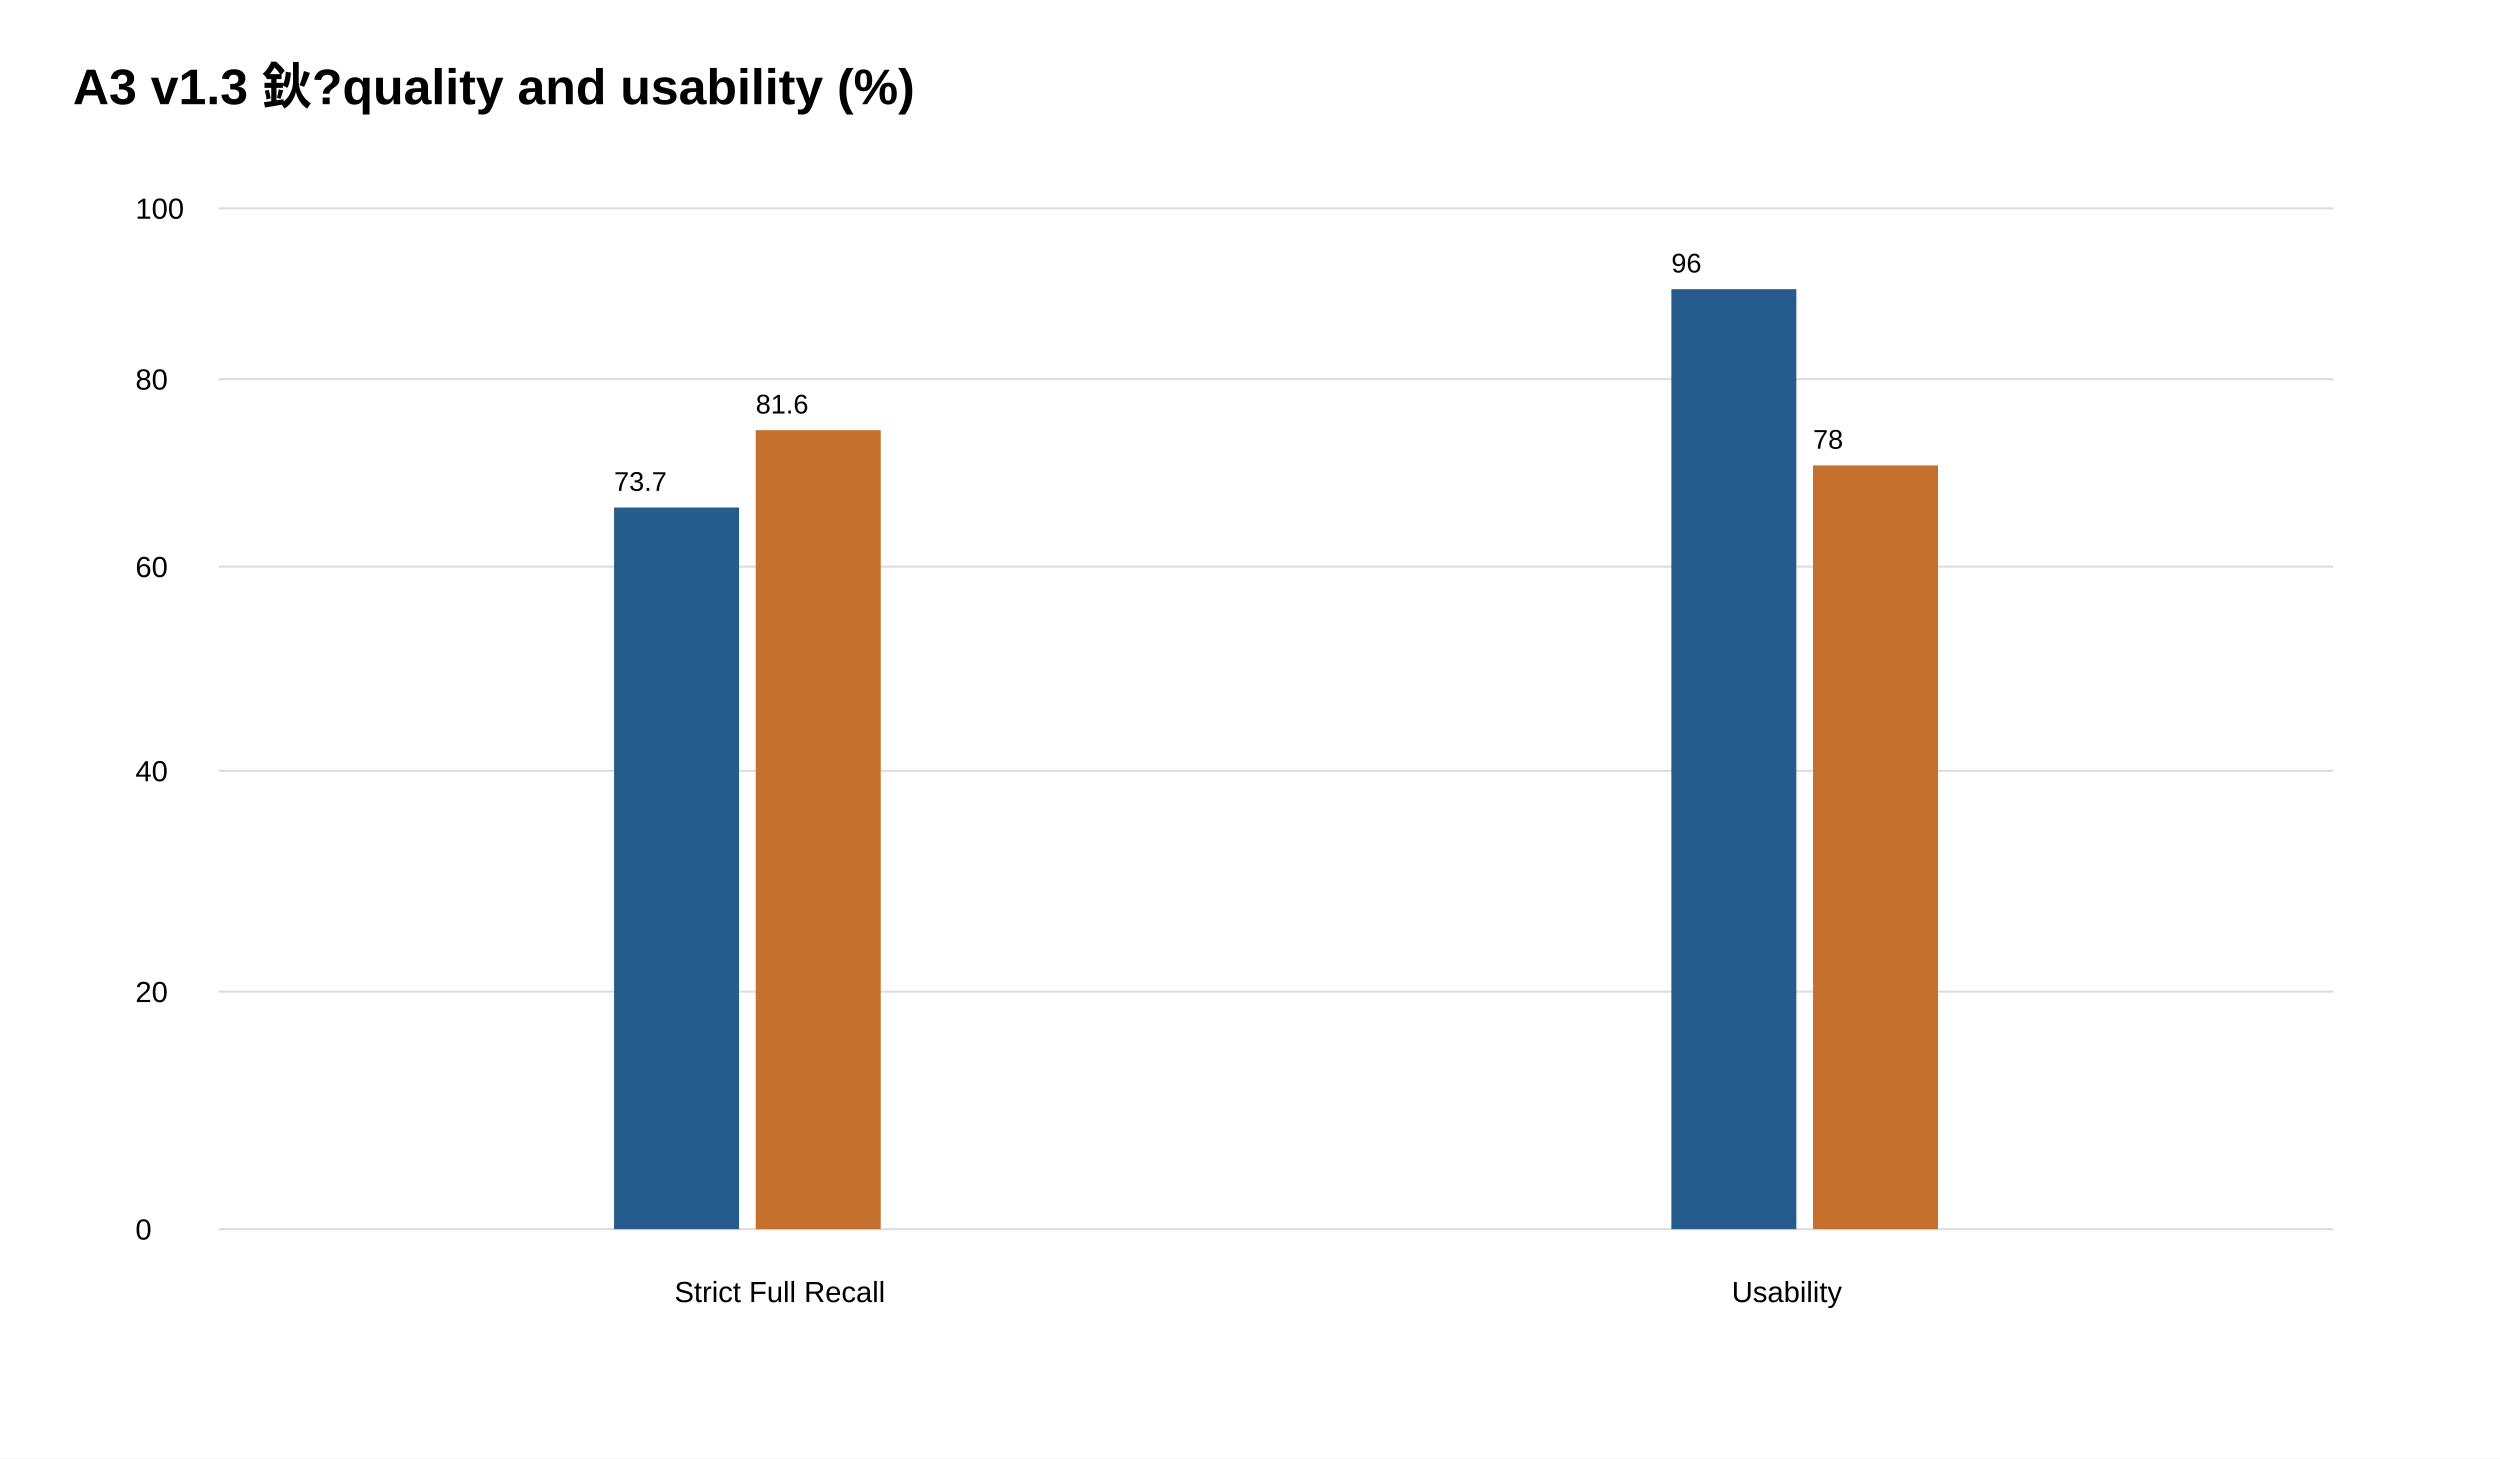
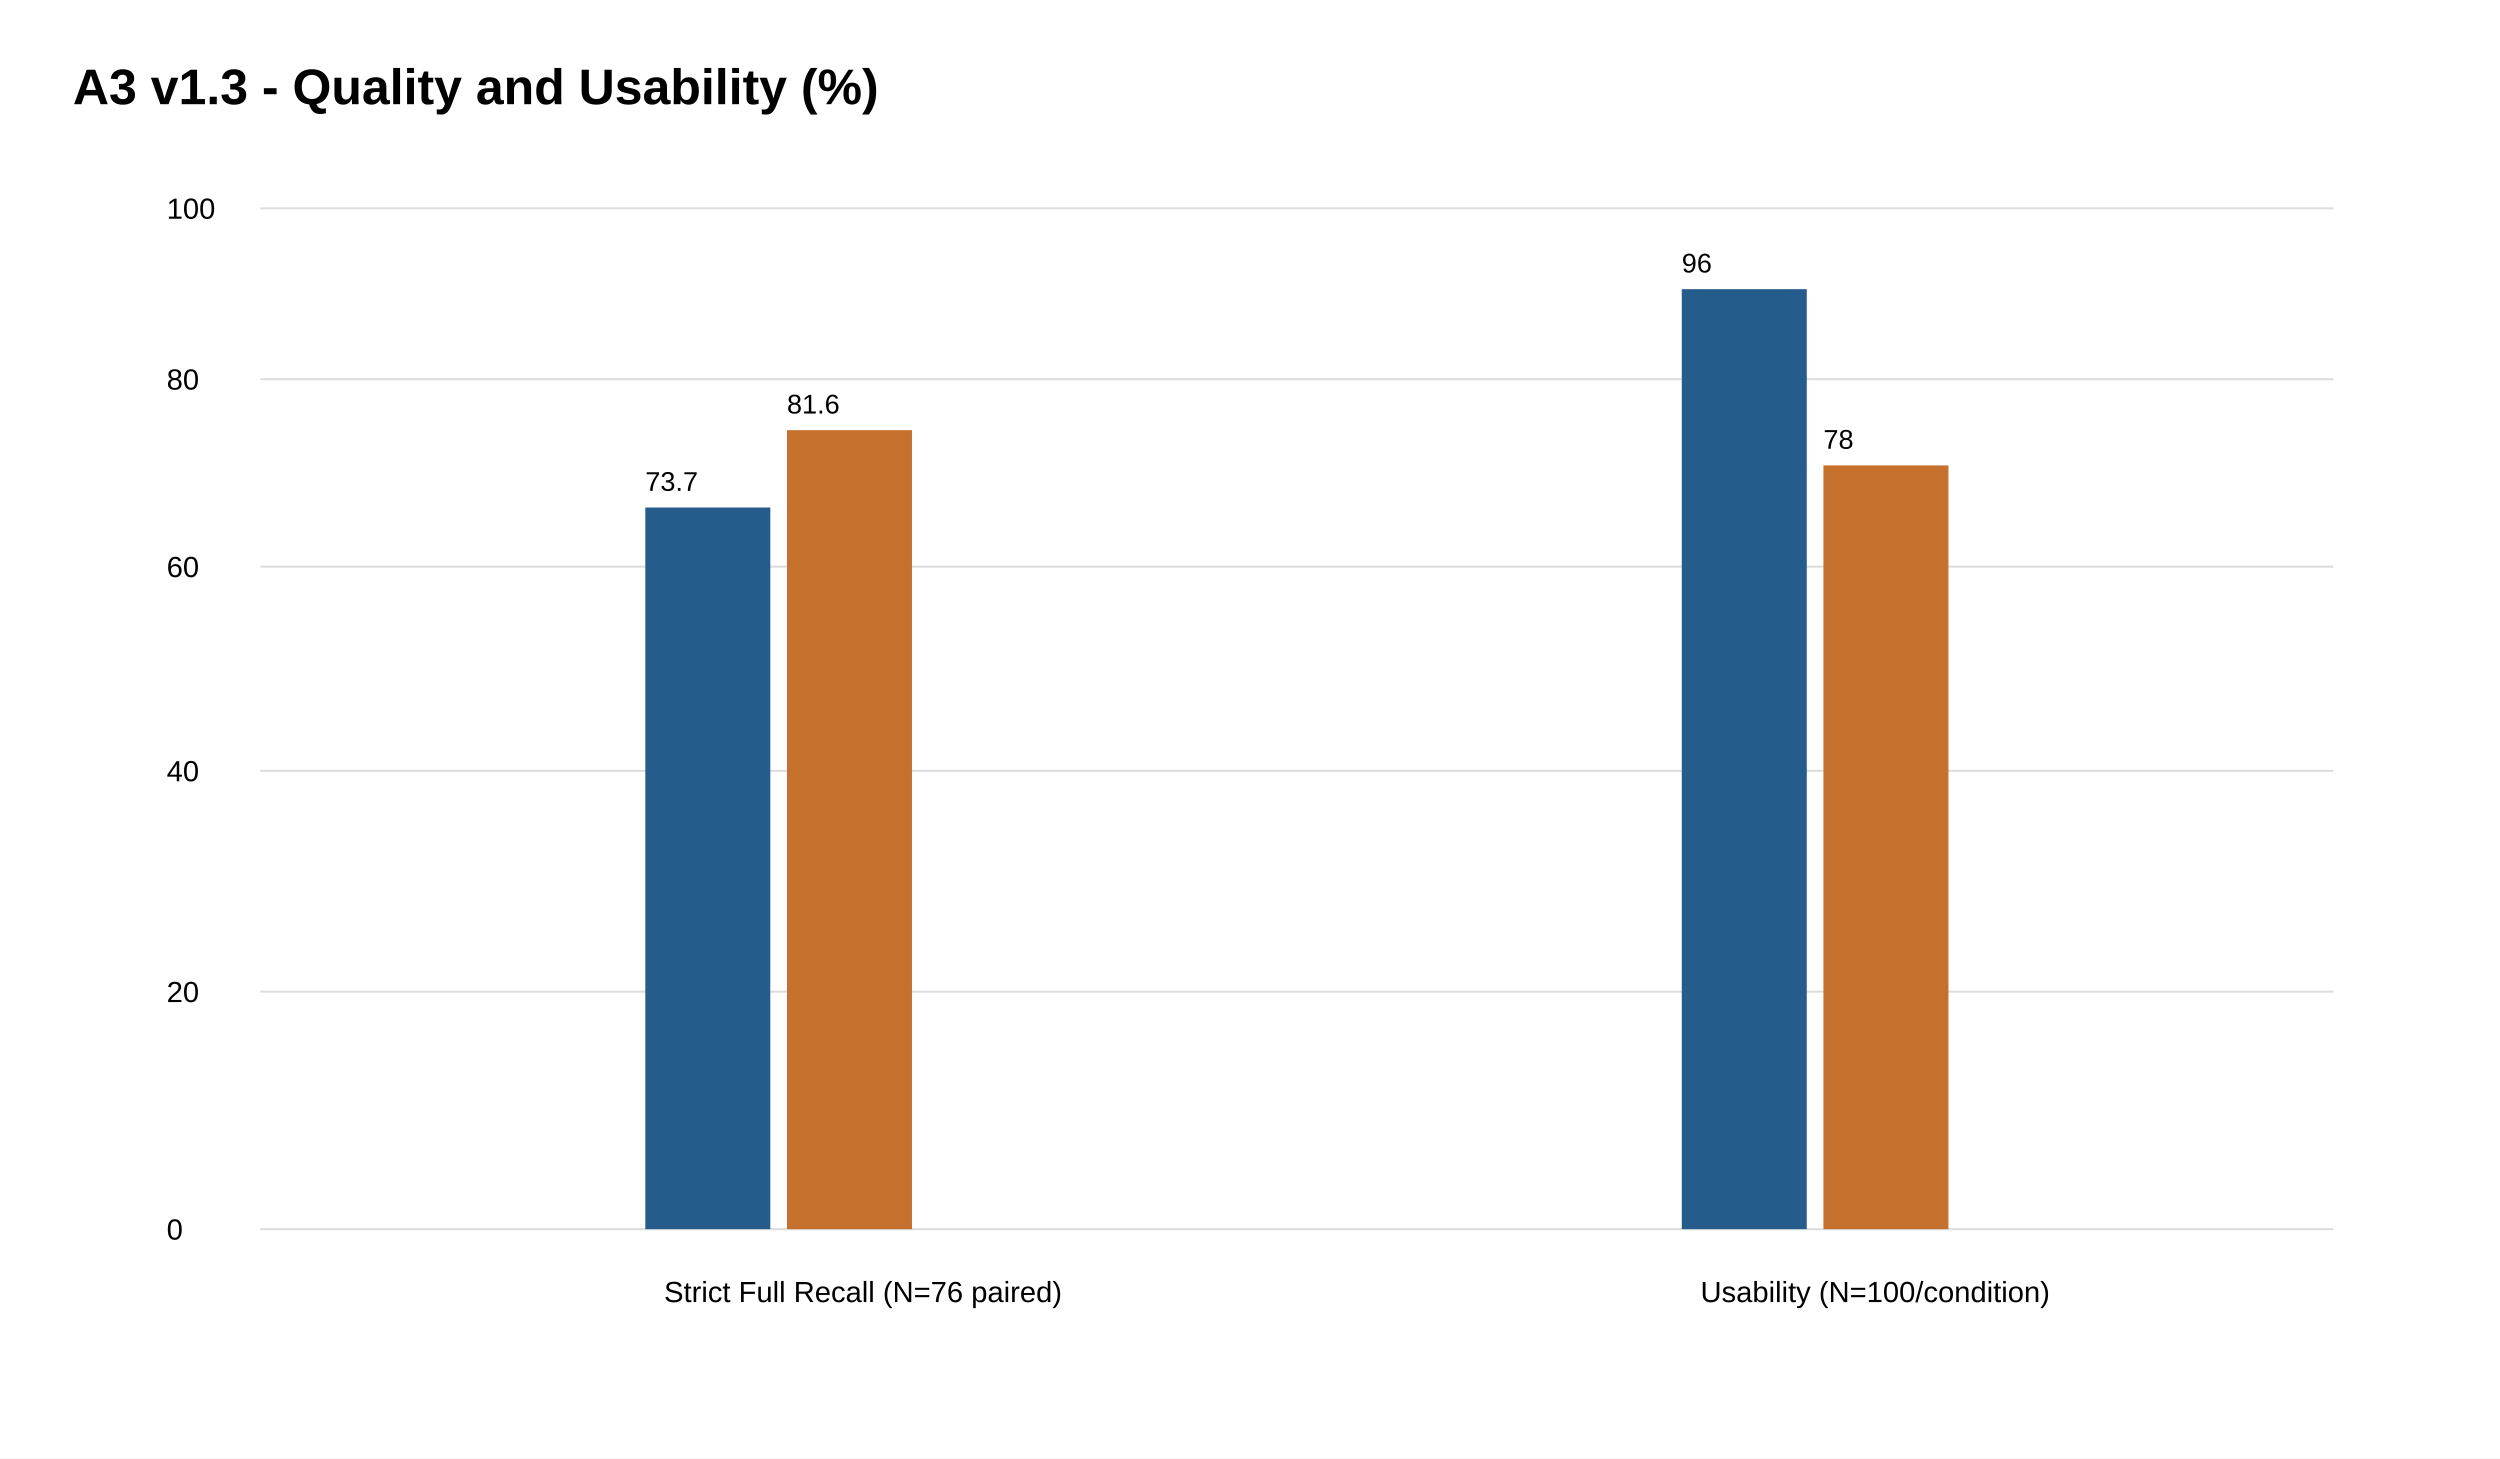
<svg xmlns="http://www.w3.org/2000/svg" width="1200" height="700">
  <rect width="100%" height="100%" fill="white" />
-   <text x="35" y="50" font-family="Arial" font-size="24" font-weight="bold">A3 v1.3 鈥?quality and usability (%)</text>
-   <line x1="105" y1="590" x2="1120" y2="590" stroke="#ddd" />
-   <text x="65" y="595" font-family="Arial" font-size="14">0</text>
-   <line x1="105" y1="476" x2="1120" y2="476" stroke="#ddd" />
-   <text x="65" y="481" font-family="Arial" font-size="14">20</text>
-   <line x1="105" y1="370" x2="1120" y2="370" stroke="#ddd" />
-   <text x="65" y="375" font-family="Arial" font-size="14">40</text>
-   <line x1="105" y1="272" x2="1120" y2="272" stroke="#ddd" />
-   <text x="65" y="277" font-family="Arial" font-size="14">60</text>
-   <line x1="105" y1="182" x2="1120" y2="182" stroke="#ddd" />
-   <text x="65" y="187" font-family="Arial" font-size="14">80</text>
-   <line x1="105" y1="100" x2="1120" y2="100" stroke="#ddd" />
-   <text x="65" y="105" font-family="Arial" font-size="14">100</text>
-   <text x="323.75" y="625" font-family="Arial" font-size="14">Strict Full Recall</text>
-   <rect x="294.75" y="243.61" width="60" height="346.39" fill="#265c8c" />
-   <text x="294.75" y="235.61" font-family="Arial" font-size="13">73.7</text>
-   <rect x="362.75" y="206.48" width="60" height="383.52" fill="#c6702d" />
-   <text x="362.75" y="198.48" font-family="Arial" font-size="13">81.6</text>
-   <text x="831.25" y="625" font-family="Arial" font-size="14">Usability</text>
-   <rect x="802.25" y="138.8" width="60" height="451.2" fill="#265c8c" />
-   <text x="802.25" y="130.8" font-family="Arial" font-size="13">96</text>
-   <rect x="870.25" y="223.4" width="60" height="366.6" fill="#c6702d" />
-   <text x="870.25" y="215.4" font-family="Arial" font-size="13">78</text>
+   <text x="35" y="50" font-family="Arial" font-size="24" font-weight="bold">A3 v1.3 - Quality and Usability (%)</text>
+   <line x1="125" y1="590" x2="1120" y2="590" stroke="#ddd" />
+   <text x="80" y="595" font-family="Arial" font-size="14">0</text>
+   <line x1="125" y1="476" x2="1120" y2="476" stroke="#ddd" />
+   <text x="80" y="481" font-family="Arial" font-size="14">20</text>
+   <line x1="125" y1="370" x2="1120" y2="370" stroke="#ddd" />
+   <text x="80" y="375" font-family="Arial" font-size="14">40</text>
+   <line x1="125" y1="272" x2="1120" y2="272" stroke="#ddd" />
+   <text x="80" y="277" font-family="Arial" font-size="14">60</text>
+   <line x1="125" y1="182" x2="1120" y2="182" stroke="#ddd" />
+   <text x="80" y="187" font-family="Arial" font-size="14">80</text>
+   <line x1="125" y1="100" x2="1120" y2="100" stroke="#ddd" />
+   <text x="80" y="105" font-family="Arial" font-size="14">100</text>
+   <text x="318.75" y="625" font-family="Arial" font-size="14">Strict Full Recall (N=76 paired)</text>
+   <rect x="309.75" y="243.61" width="60" height="346.39" fill="#265c8c" />
+   <text x="309.75" y="235.61" font-family="Arial" font-size="13">73.7</text>
+   <rect x="377.75" y="206.48" width="60" height="383.52" fill="#c6702d" />
+   <text x="377.75" y="198.48" font-family="Arial" font-size="13">81.6</text>
+   <text x="816.25" y="625" font-family="Arial" font-size="14">Usability (N=100/condition)</text>
+   <rect x="807.25" y="138.8" width="60" height="451.2" fill="#265c8c" />
+   <text x="807.25" y="130.8" font-family="Arial" font-size="13">96</text>
+   <rect x="875.25" y="223.4" width="60" height="366.6" fill="#c6702d" />
+   <text x="875.25" y="215.4" font-family="Arial" font-size="13">78</text>
</svg>
